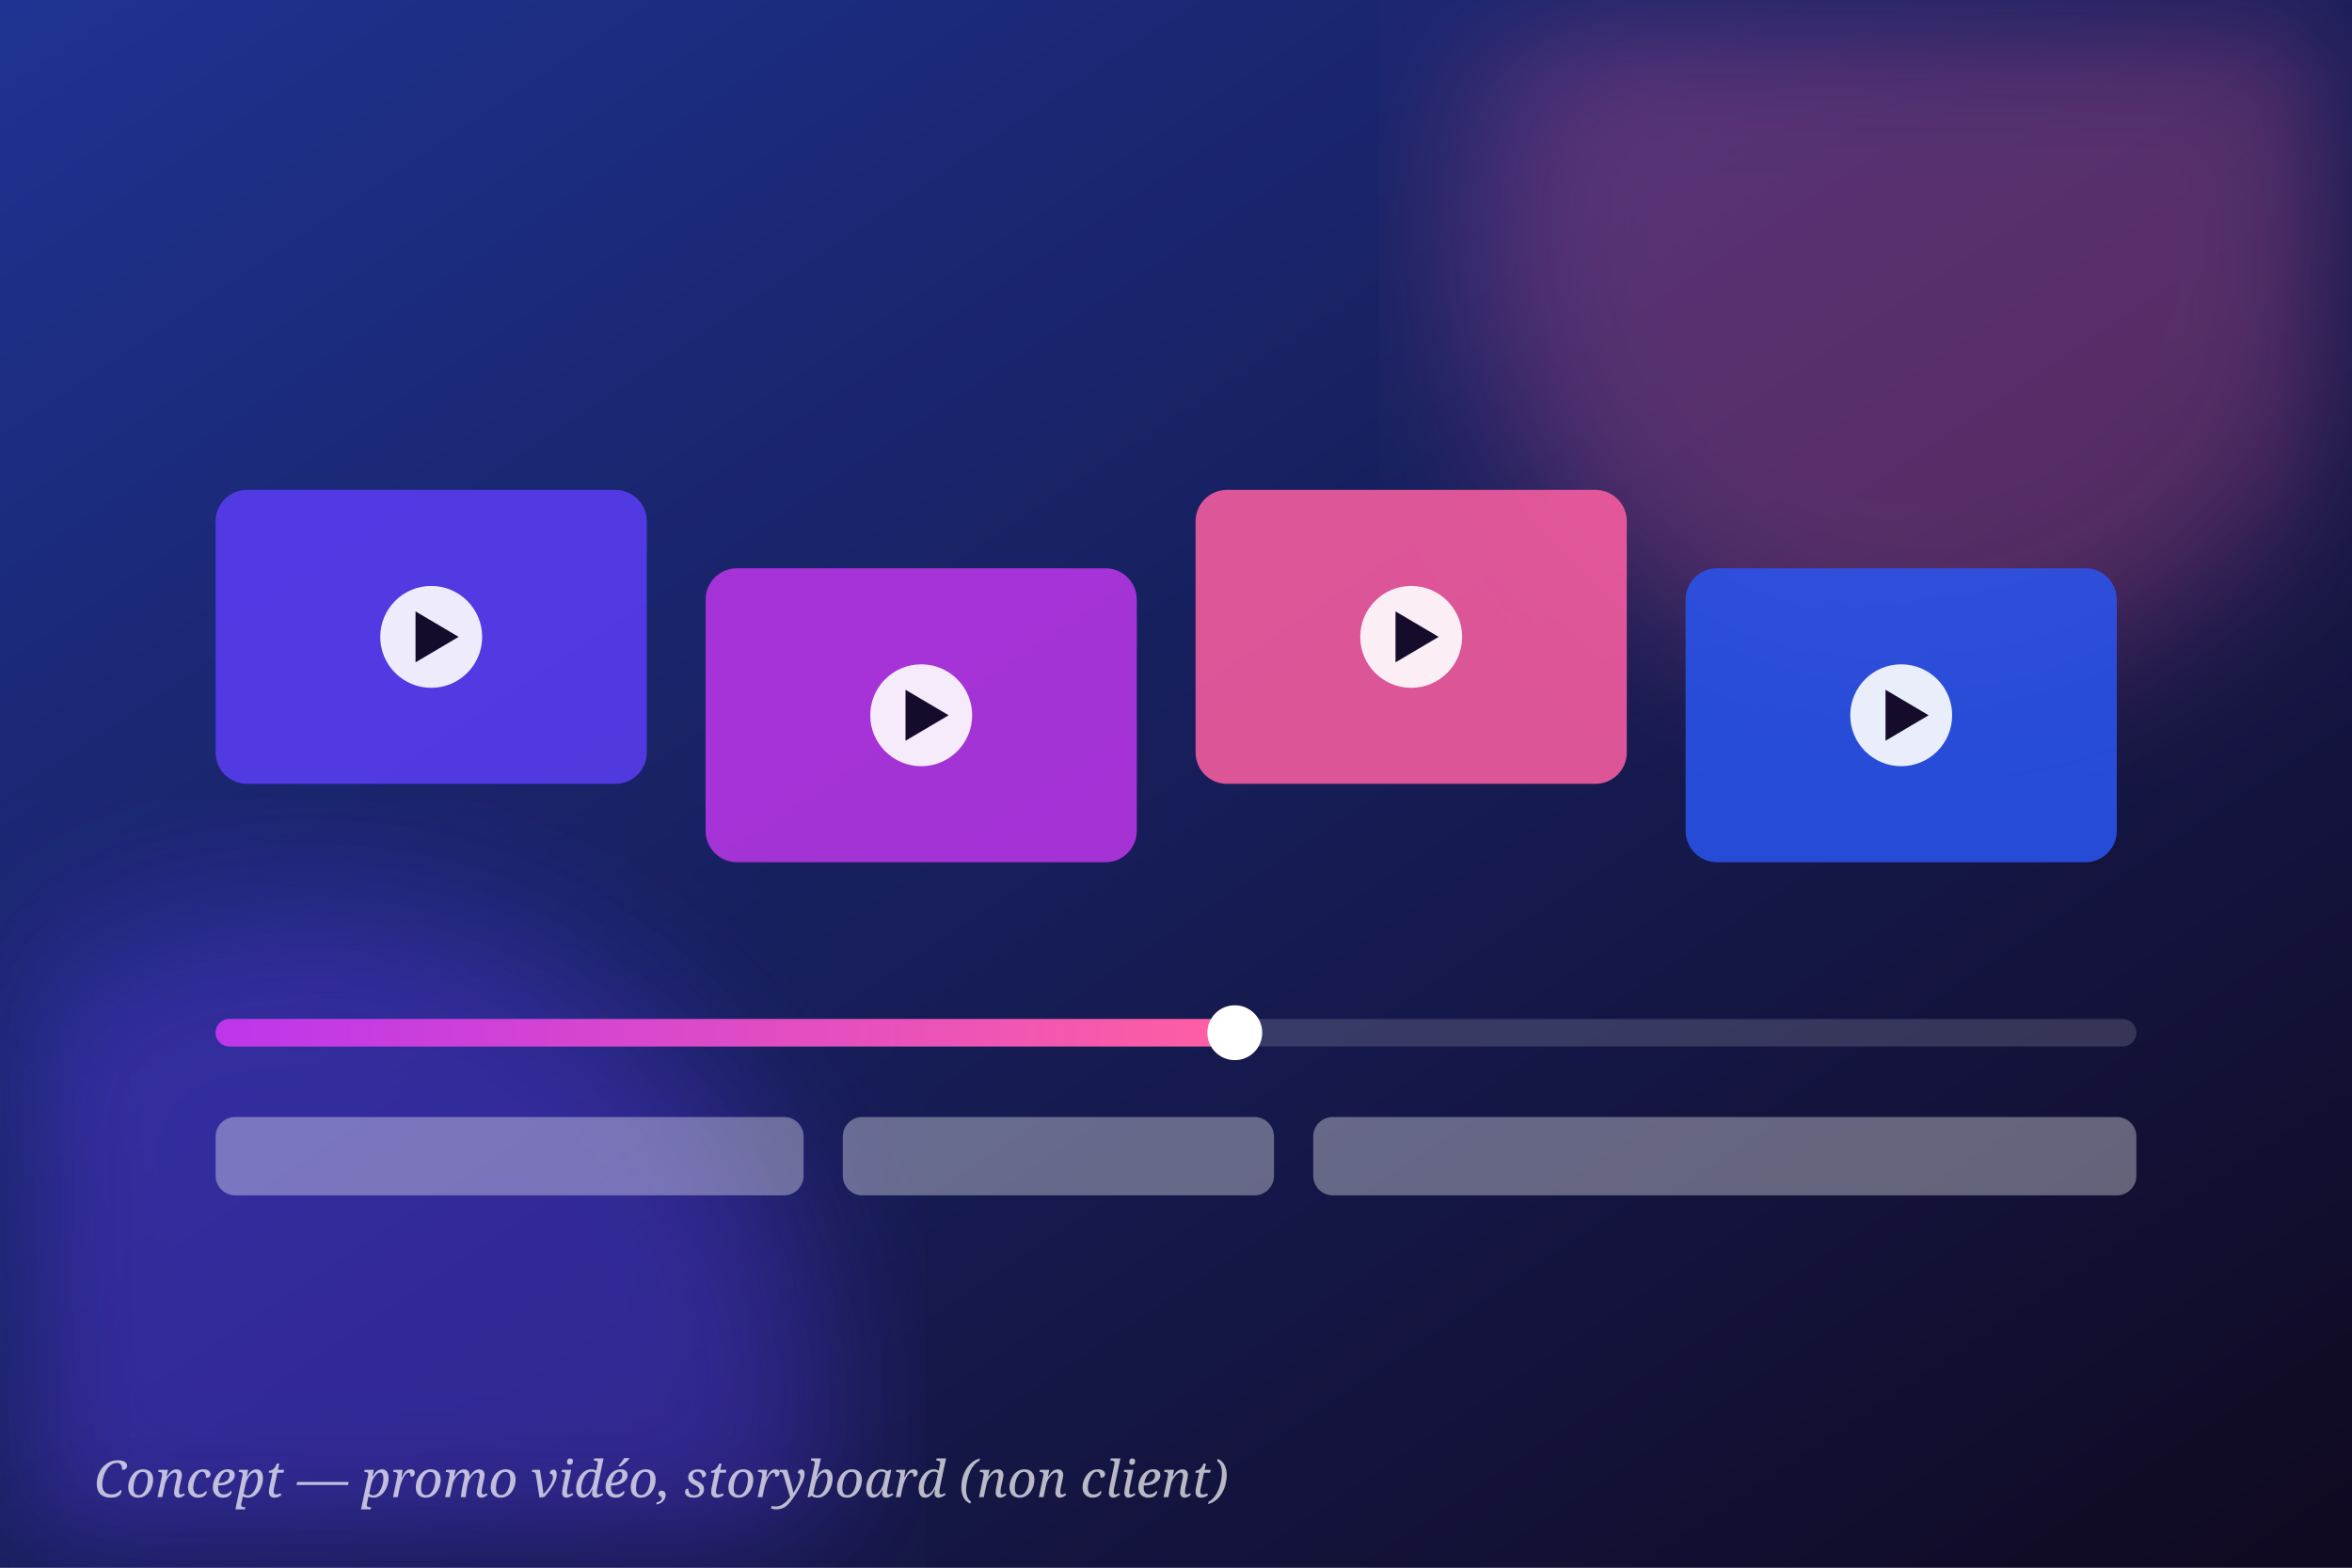
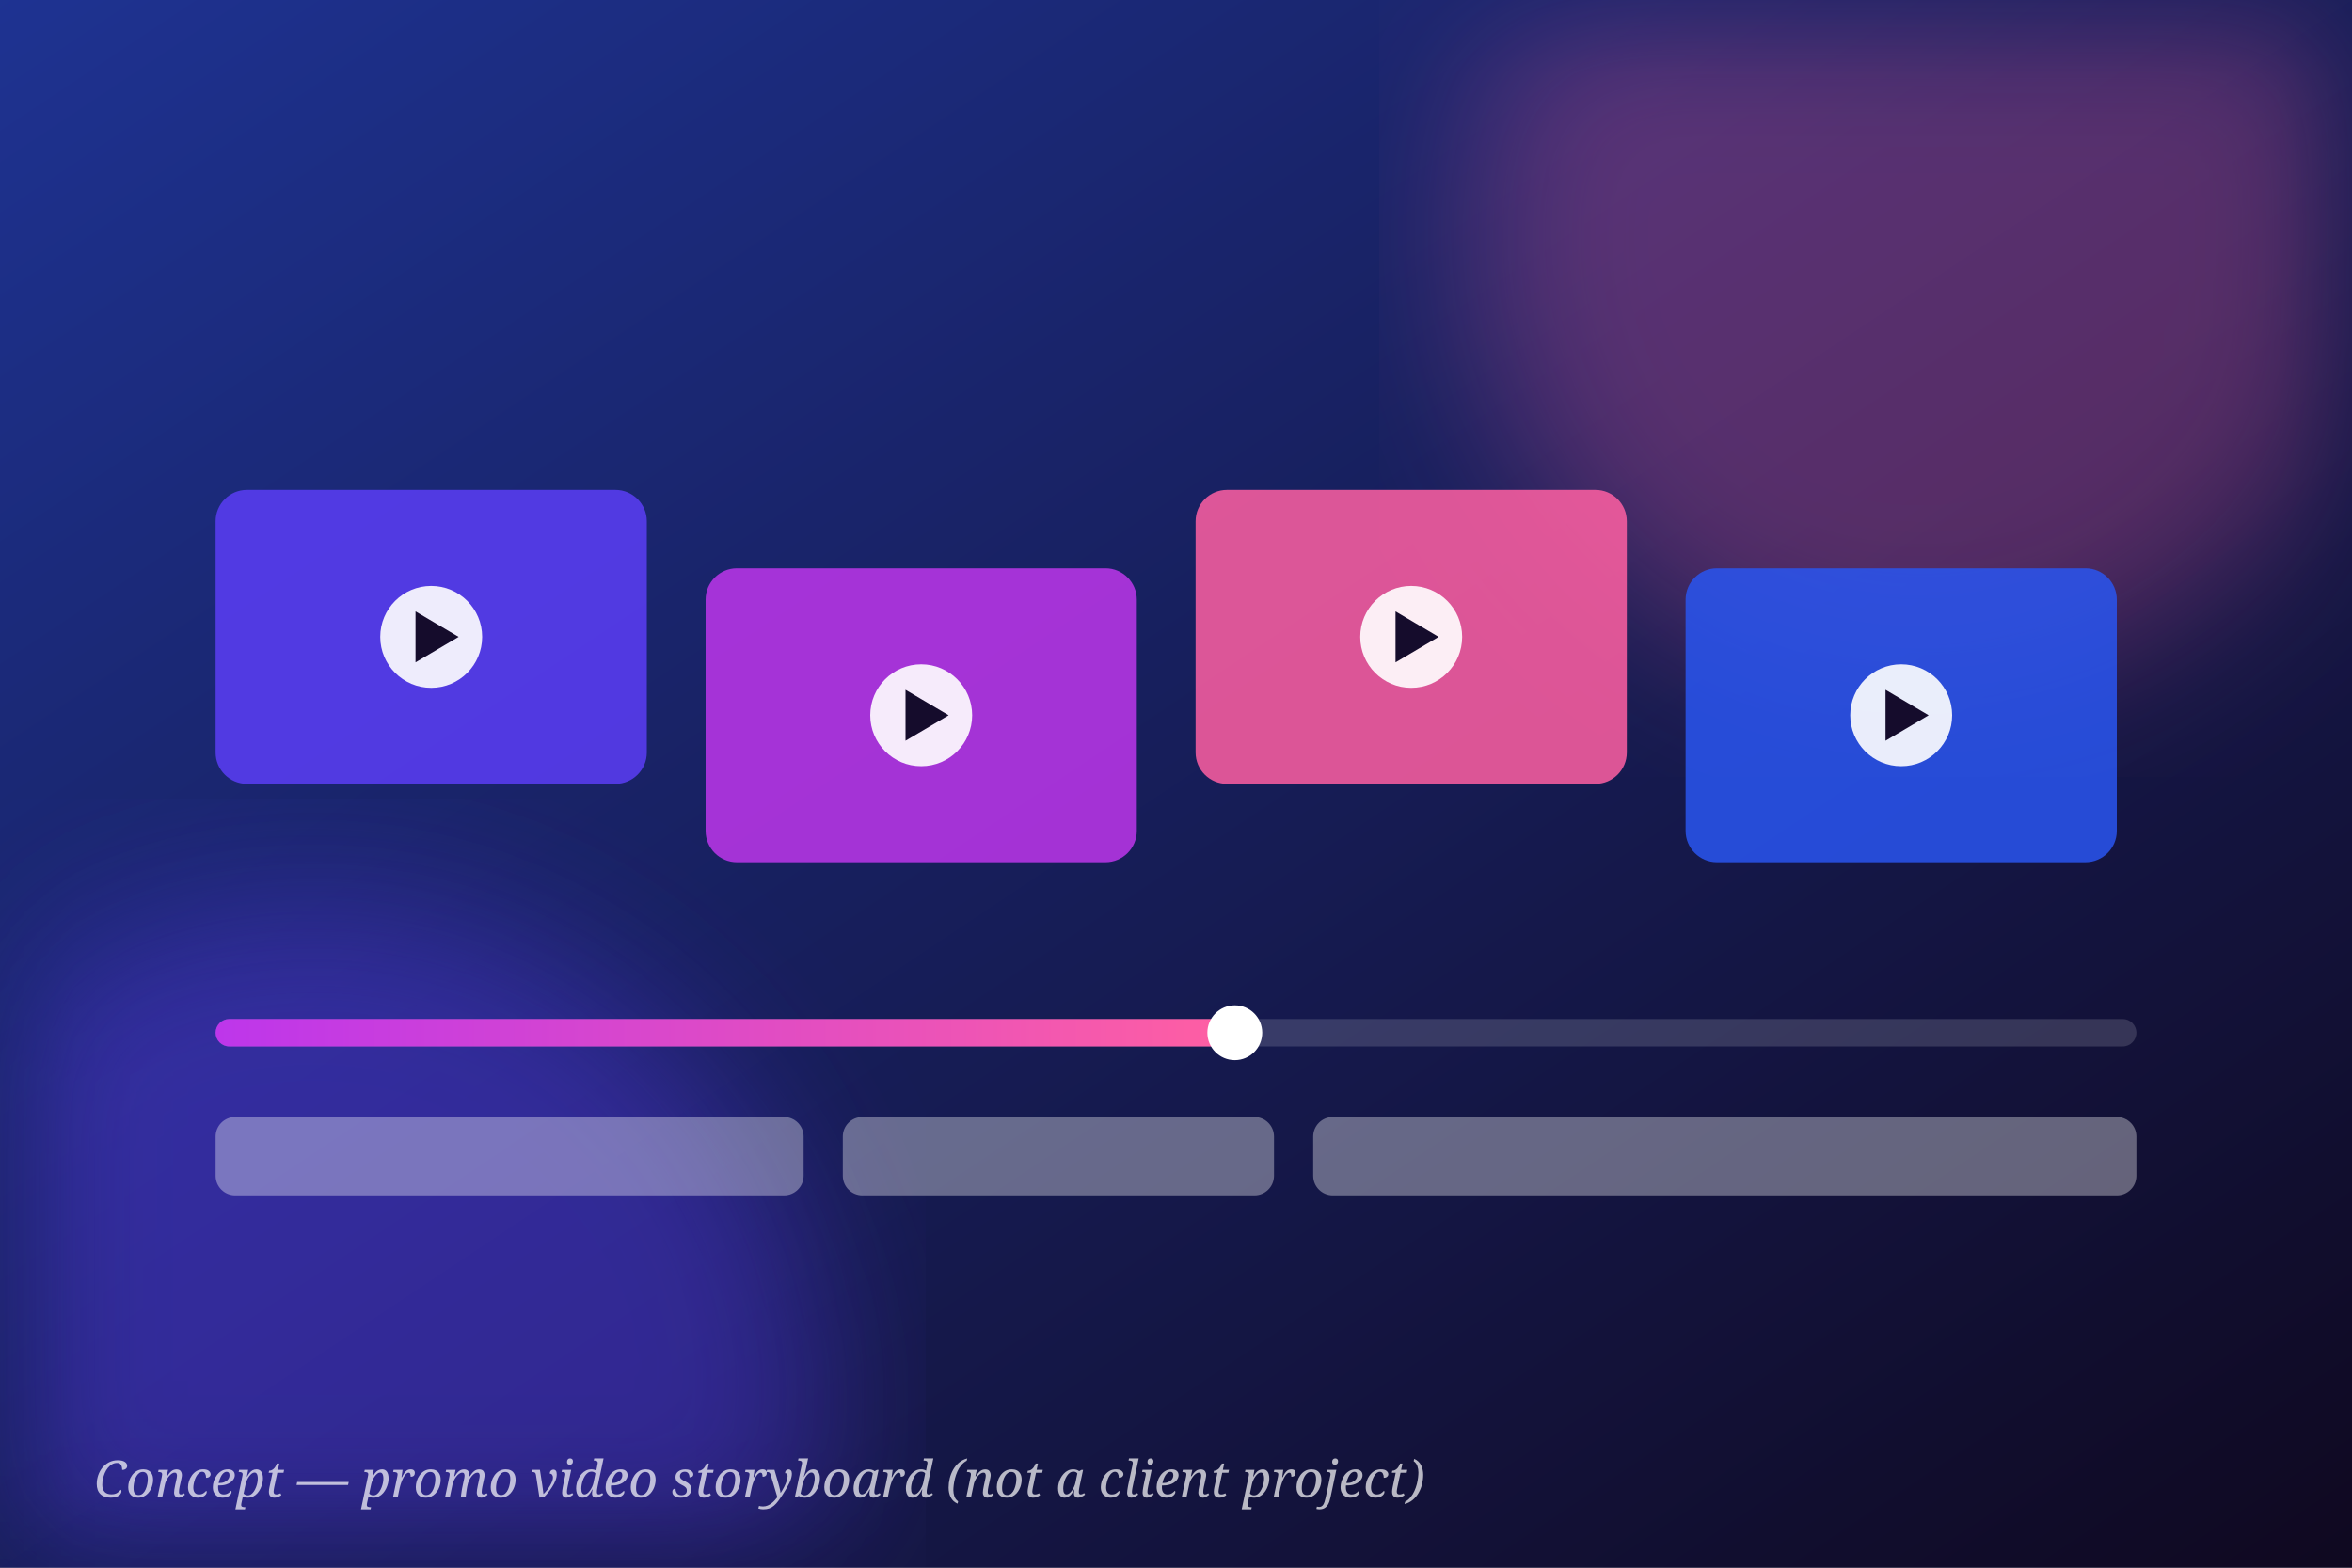
<svg xmlns="http://www.w3.org/2000/svg" viewBox="0 0 1200 800" width="1200" height="800" role="img">
  <defs>
    <linearGradient id="g" x1="0" y1="0" x2="1" y2="1">
      <stop offset="0" stop-color="#2a55f0" />
      <stop offset="1" stop-color="#0f0820" />
    </linearGradient>
    <linearGradient id="a" x1="0" y1="0" x2="1" y2="0">
      <stop offset="0" stop-color="#bd36eb" />
      <stop offset="1" stop-color="#ff5fa2" />
    </linearGradient>
    <linearGradient id="c" x1="0" y1="0" x2="1" y2="1">
      <stop offset="0" stop-color="#49e1f6" />
      <stop offset="1" stop-color="#5b3df5" />
    </linearGradient>
    <filter id="b">
      <feGaussianBlur stdDeviation="40" />
    </filter>
  </defs>
  <rect width="1200" height="800" fill="#0f0820" />
  <rect width="1200" height="800" fill="url(#g)" opacity=".55" />
  <circle cx="980" cy="120" r="230" fill="#ff5fa2" opacity=".28" filter="url(#b)" />
  <circle cx="160" cy="720" r="260" fill="#5b3df5" opacity=".4" filter="url(#b)" />
  <g>
    <rect x="110" y="250" width="220" height="150" rx="16" fill="#5b3df5" fill-opacity=".85" />
    <circle cx="220" cy="325" r="26" fill="#fff" fill-opacity=".9" />
    <path d="M212 312l22 13-22 13z" fill="#150c2c" />
  </g>
  <g>
    <rect x="360" y="290" width="220" height="150" rx="16" fill="#bd36eb" fill-opacity=".85" />
    <circle cx="470" cy="365" r="26" fill="#fff" fill-opacity=".9" />
    <path d="M462 352l22 13-22 13z" fill="#150c2c" />
  </g>
  <g>
    <rect x="610" y="250" width="220" height="150" rx="16" fill="#ff5fa2" fill-opacity=".85" />
    <circle cx="720" cy="325" r="26" fill="#fff" fill-opacity=".9" />
    <path d="M712 312l22 13-22 13z" fill="#150c2c" />
  </g>
  <g>
    <rect x="860" y="290" width="220" height="150" rx="16" fill="#2a55f0" fill-opacity=".85" />
    <circle cx="970" cy="365" r="26" fill="#fff" fill-opacity=".9" />
    <path d="M962 352l22 13-22 13z" fill="#150c2c" />
  </g>
  <rect x="110" y="520" width="980" height="14" rx="7" fill="#fff" fill-opacity=".15" />
  <rect x="110" y="520" width="520" height="14" rx="7" fill="url(#a)" />
  <circle cx="630" cy="527" r="14" fill="#fff" />
  <g fill="#fff" fill-opacity=".35">
    <rect x="110" y="570" width="300" height="40" rx="10" />
    <rect x="430" y="570" width="220" height="40" rx="10" />
    <rect x="670" y="570" width="420" height="40" rx="10" />
  </g>
-   <text x="48" y="764" fill="#fff" fill-opacity=".7" font-family="Georgia,serif" font-style="italic" font-size="26">Concept — promo vidéo, storyboard (non client)</text>
+   <text x="48" y="764" fill="#fff" fill-opacity=".7" font-family="Georgia,serif" font-style="italic" font-size="26">Concept — promo video storyboard (not a client project)</text>
</svg>
